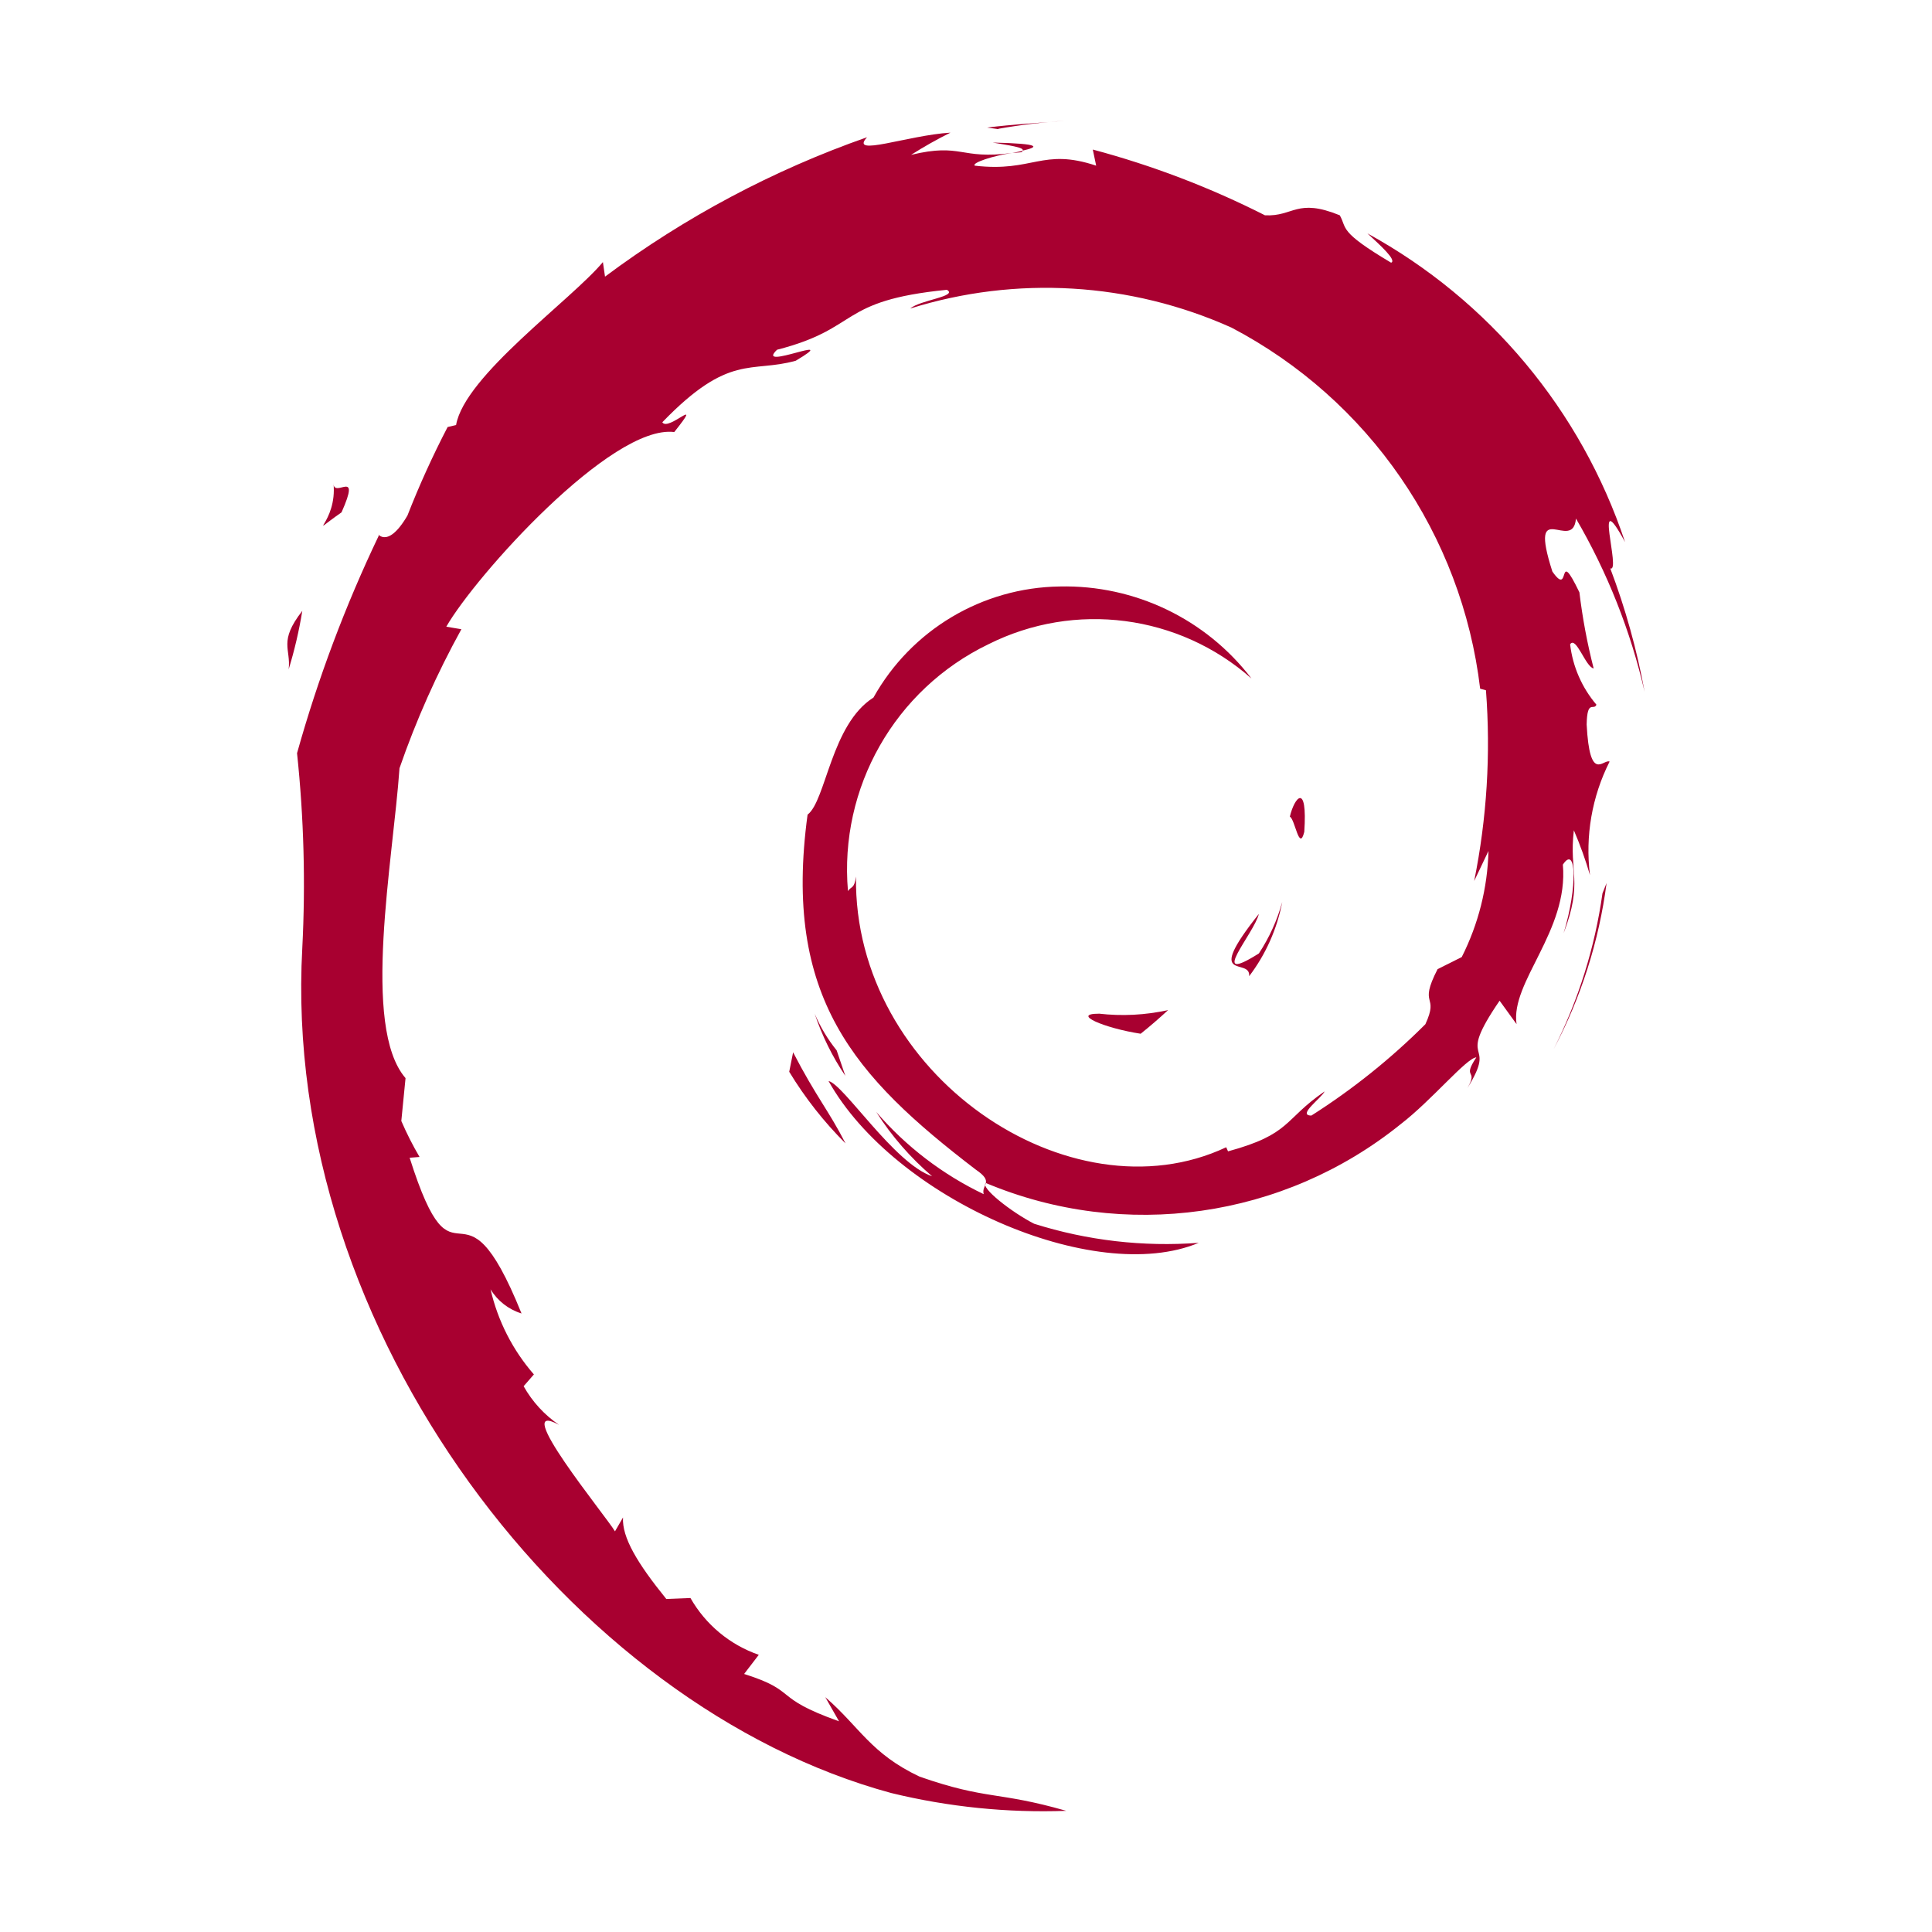
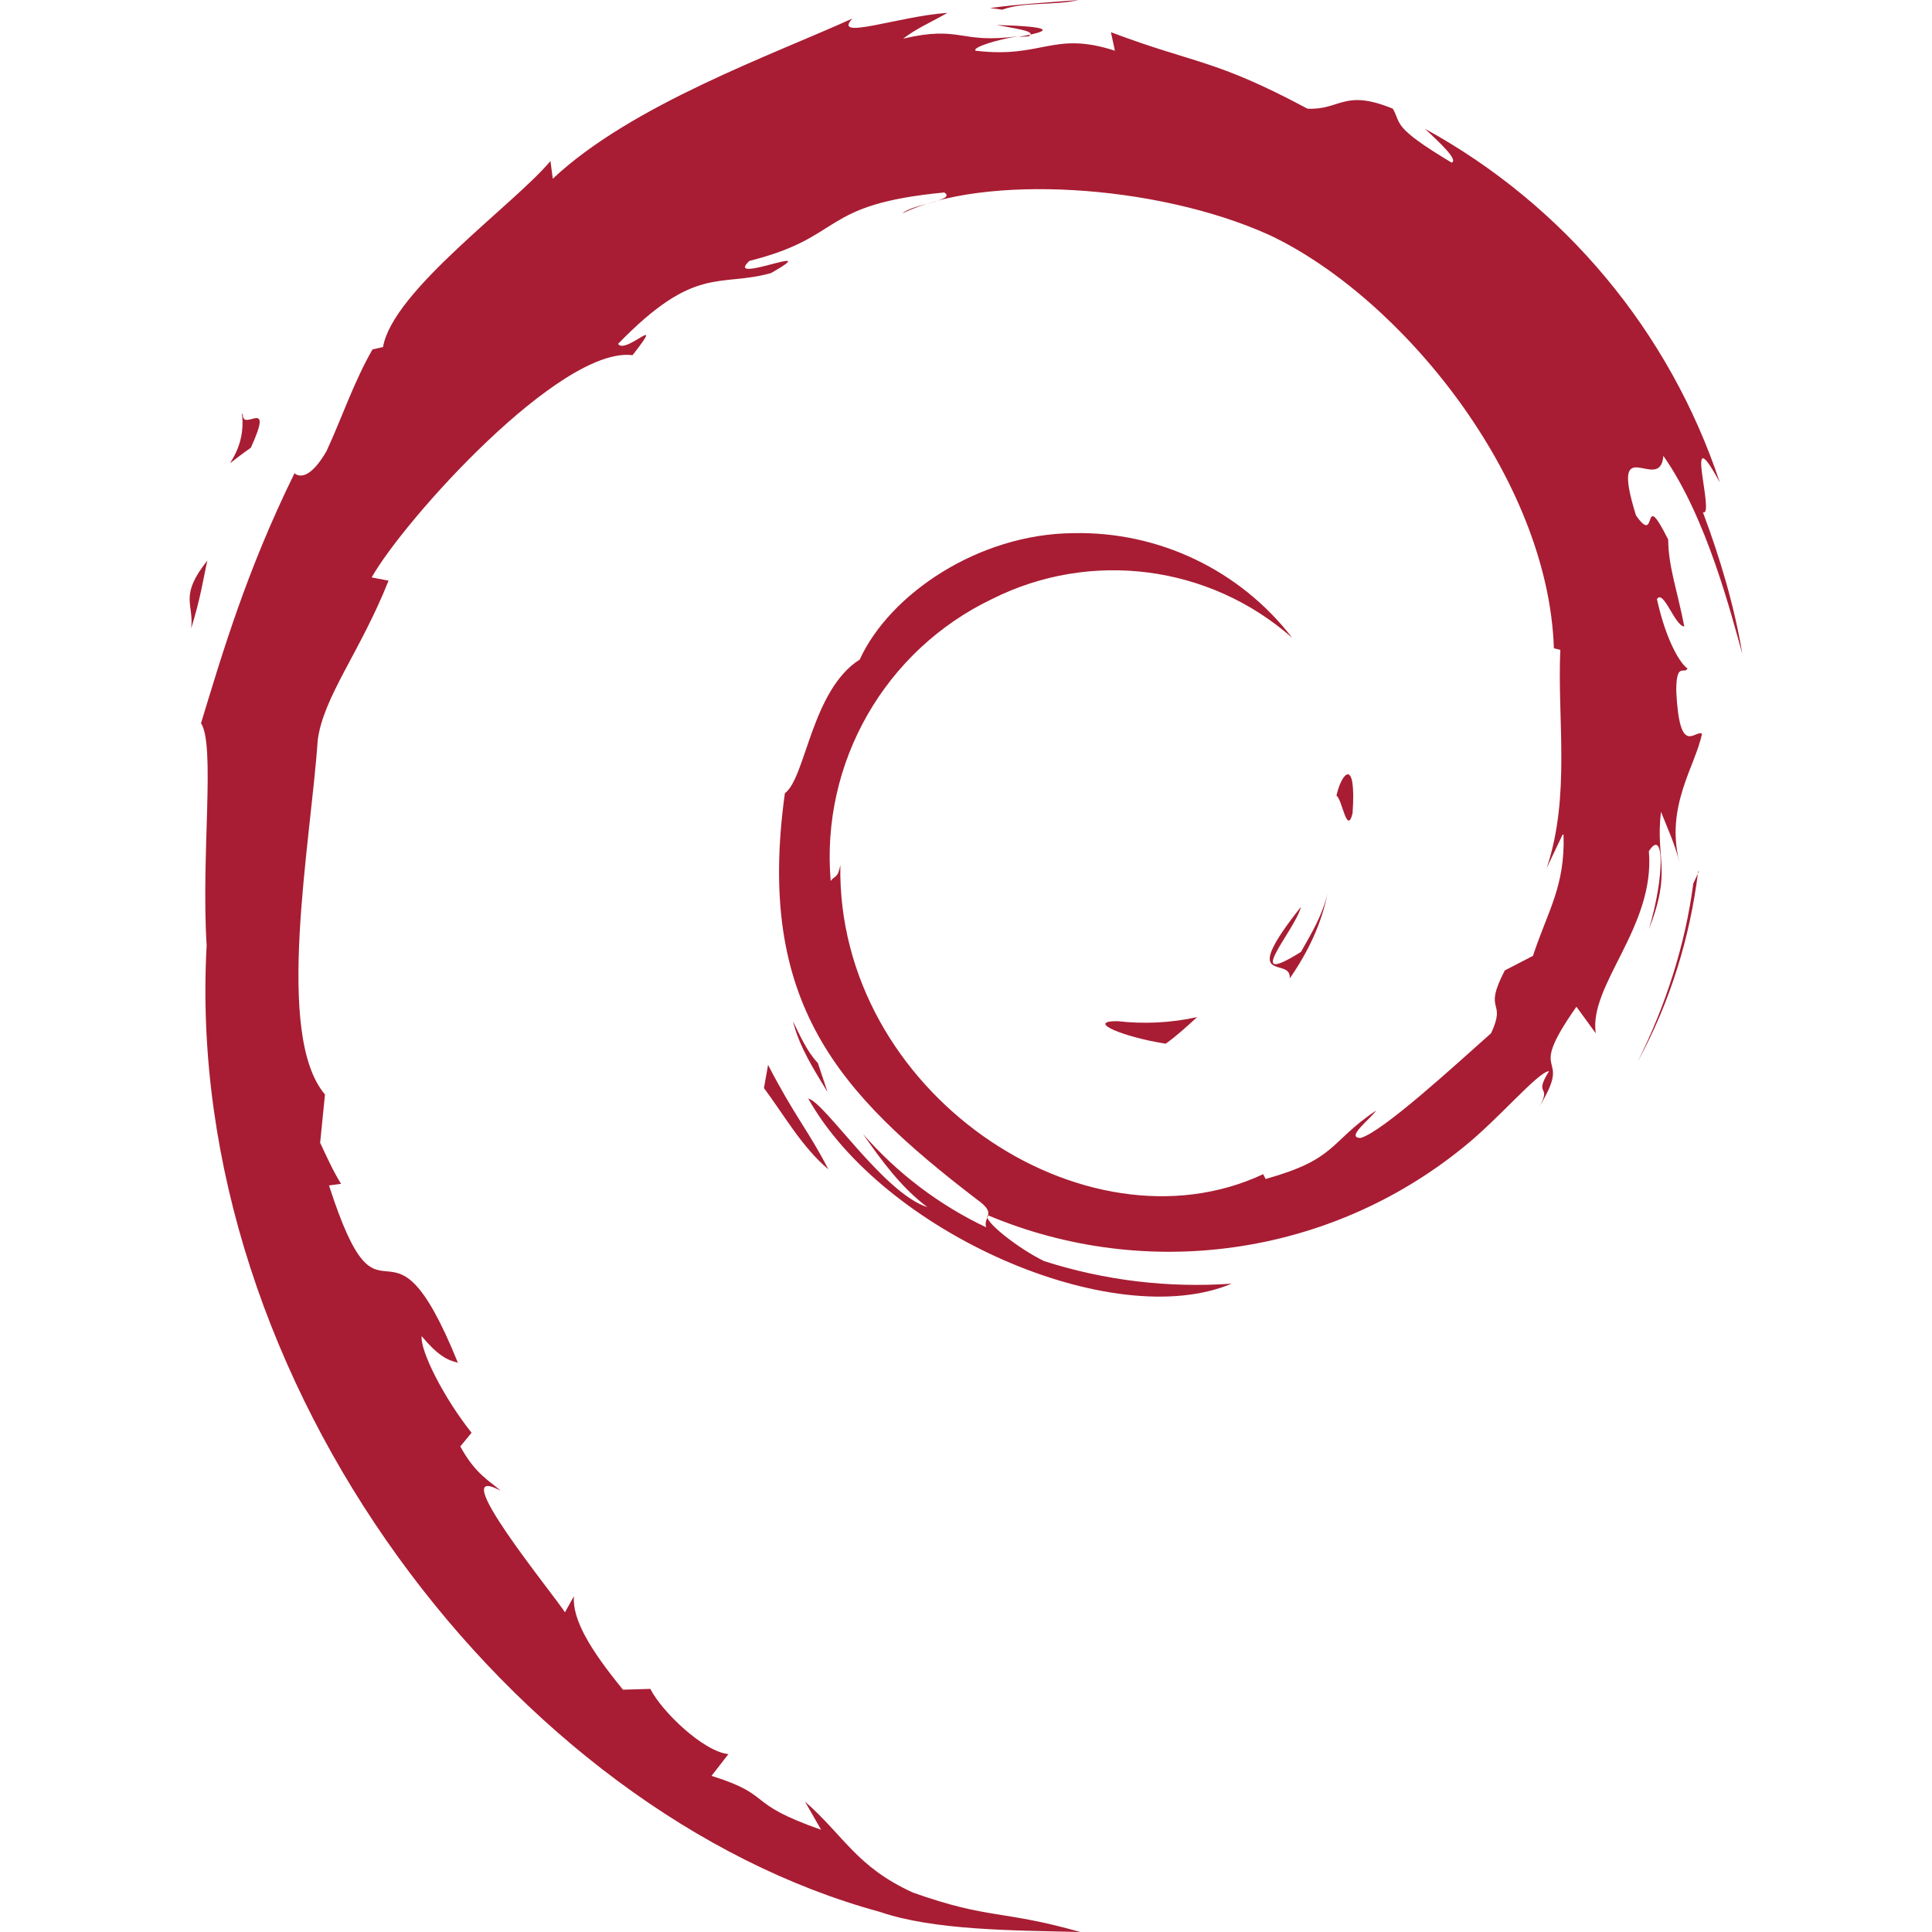
- <svg xmlns="http://www.w3.org/2000/svg" viewBox="0 0 32 32">
-   <g fill="#a80030" stroke-width="1.333">
-     <path d="M18.2 16.79c-.464 0 .088.239.693.332.167-.133.319-.267.455-.392a3.466 3.466 0 0 1-1.148.059m2.49-.62a2.946 2.946 0 0 0 .548-1.23 3.002 3.002 0 0 1-.387.853c-.866.546-.081-.324 0-.655-.933 1.173-.133.704-.161 1.032m.913-2.391c.056-.836-.164-.572-.239-.252.087.045.155.59.239.252M16.442 2.361c.248.044.533.079.495.134.266-.06.331-.115-.495-.134m.496.138-.175.036.163-.015.012-.021" />
-     <path d="M24.654 14.094a4.132 4.132 0 0 1-.443 1.758l-.4.2c-.327.637.033.4-.202.912a11.072 11.072 0 0 1-1.888 1.513c-.244 0 .166-.288.219-.4-.685.47-.55.707-1.6.993l-.03-.068c-2.586 1.217-6.179-1.2-6.132-4.484-.028.21-.079.157-.133.241a4.142 4.142 0 0 1 2.324-4.087 3.923 3.923 0 0 1 4.36.567 3.887 3.887 0 0 0-3.177-1.525 3.591 3.591 0 0 0-3.085 1.84c-.702.443-.785 1.707-1.091 1.939-.412 3.03.775 4.339 2.784 5.878.316.214.09.246.133.408a5.45 5.45 0 0 1-1.78-1.362 4.787 4.787 0 0 0 .926 1.066c-.63-.213-1.466-1.525-1.716-1.578 1.086 1.942 4.4 3.406 6.132 2.68a7.245 7.245 0 0 1-2.727-.316c-.379-.195-.895-.6-.8-.675a6.772 6.772 0 0 0 6.87-.973c.52-.4 1.09-1.097 1.255-1.108-.248.374.042.18-.148.51.52-.839-.225-.342.533-1.448l.281.388c-.105-.696.864-1.541.767-2.642.222-.337.248.362.012 1.137.328-.859.086-.997.17-1.706a6.441 6.441 0 0 1 .267.742 3.27 3.27 0 0 1 .325-1.88c-.105-.047-.329.366-.38-.614.008-.426.119-.223.162-.328a1.882 1.882 0 0 1-.436-1c.097-.148.258.38.39.399a9.73 9.73 0 0 1-.236-1.26c-.385-.8-.133.107-.448-.345-.409-1.277.34-.296.391-.877a10.255 10.255 0 0 1 1.137 2.87 11.758 11.758 0 0 0-.569-2.045c.188.079-.304-1.447.245-.436a9.115 9.115 0 0 0-4.267-5.112c.216.199.49.447.392.485-.88-.524-.725-.564-.85-.785-.716-.292-.764.024-1.239 0A14.699 14.699 0 0 0 18.1 2.477l.056.267c-.895-.298-1.043.113-2.01 0-.058-.046.31-.167.614-.21-.865.114-.824-.172-1.67.031a7.19 7.19 0 0 1 .652-.368c-.706.043-1.684.41-1.381.076a16.248 16.248 0 0 0-4.34 2.309l-.035-.241c-.526.63-2.29 1.883-2.432 2.699l-.14.033a15.136 15.136 0 0 0-.666 1.467c-.357.609-.524.234-.473.329a22.261 22.261 0 0 0-1.355 3.606 20.679 20.679 0 0 1 .087 3.226c-.353 6.377 4.475 12.568 9.754 13.997a10.625 10.625 0 0 0 2.9.295c-1.154-.33-1.304-.174-2.429-.566-.811-.383-.989-.819-1.563-1.317l.228.4c-1.127-.4-.656-.493-1.572-.784l.243-.317a2.089 2.089 0 0 1-1.132-.941l-.4.016c-.48-.592-.736-1.02-.717-1.35l-.133.23c-.147-.25-1.766-2.222-.927-1.764a1.895 1.895 0 0 1-.586-.64l.17-.195a3.256 3.256 0 0 1-.718-1.41.914.914 0 0 0 .513.4c-1.021-2.532-1.078-.133-1.853-2.579l.164-.013a5.417 5.417 0 0 1-.302-.596l.07-.71c-.736-.851-.205-3.616-.1-5.133a14.755 14.755 0 0 1 1.025-2.302l-.25-.042c.478-.835 2.732-3.353 3.776-3.224.505-.635-.1 0-.198-.162 1.11-1.15 1.466-.812 2.21-1.019.807-.48-.695.187-.31-.182 1.396-.358.99-.812 2.813-.993.192.109-.446.169-.606.31a7.514 7.514 0 0 1 5.32.316 7.791 7.791 0 0 1 4.119 5.981l.096.026a11.505 11.505 0 0 1-.195 3.159l.235-.493" />
-     <path d="m13.137 17.427-.065.325a6.25 6.25 0 0 0 .933 1.187c-.28-.547-.488-.773-.87-1.512m.723-.029a2.58 2.58 0 0 1-.364-.607 4.223 4.223 0 0 0 .507 1.028l-.143-.421m12.752-2.772-.068.17a8.249 8.249 0 0 1-.808 2.58 8.106 8.106 0 0 0 .876-2.75M16.538 2.133A9.998 9.998 0 0 1 17.642 2c-.434.036-.865.059-1.292.113l.188.026M5.523 7.998c.072.667-.504.934.134.488.338-.76-.134-.21-.134-.488M4.78 11.09a7.265 7.265 0 0 0 .227-.972c-.4.513-.185.623-.226.972" />
-   </g>
+ <svg xmlns="http://www.w3.org/2000/svg" fill="#A81D33" role="img" viewBox="0 0 24 24">
+   <path d="M13.88 12.685c-.4 0 .08.2.601.28.14-.1.27-.22.39-.33a3.001 3.001 0 01-.99.05m2.14-.53c.23-.33.4-.69.47-1.06-.06.27-.2.5-.33.73-.75.47-.07-.27 0-.56-.8 1.01-.11.6-.14.89m.781-2.05c.05-.721-.14-.501-.2-.221.07.04.13.5.2.22M12.38.31c.2.04.45.07.42.12.23-.05.28-.1-.43-.12m.43.12l-.15.03.14-.01V.43m6.633 9.944c.02.64-.2.95-.38 1.5l-.35.181c-.28.54.03.35-.17.78-.44.39-1.34 1.22-1.62 1.301-.201 0 .14-.25.19-.34-.591.4-.481.6-1.371.85l-.03-.06c-2.221 1.04-5.303-1.02-5.253-3.842-.03.17-.07.13-.12.2a3.551 3.552 0 012.001-3.501 3.361 3.362 0 013.732.48 3.341 3.342 0 00-2.721-1.3c-1.18.01-2.281.76-2.651 1.57-.6.38-.67 1.47-.93 1.661-.361 2.601.66 3.722 2.38 5.042.27.19.08.21.12.35a4.702 4.702 0 01-1.53-1.16c.23.33.47.66.8.91-.55-.18-1.27-1.3-1.48-1.35.93 1.66 3.78 2.921 5.261 2.3a6.203 6.203 0 01-2.33-.28c-.33-.16-.77-.51-.7-.57a5.802 5.803 0 005.902-.84c.44-.35.93-.94 1.07-.95-.2.32.04.16-.12.44.44-.72-.2-.3.46-1.24l.24.33c-.09-.6.74-1.321.66-2.262.19-.3.2.3 0 .97.29-.74.08-.85.15-1.46.08.2.18.42.23.63-.18-.7.2-1.2.28-1.6-.09-.05-.28.3-.32-.53 0-.37.1-.2.14-.28-.08-.05-.26-.32-.38-.861.08-.13.22.33.34.34-.08-.42-.2-.75-.2-1.08-.34-.68-.12.1-.4-.3-.34-1.091.3-.25.34-.74.54.77.84 1.96.981 2.46-.1-.6-.28-1.2-.49-1.76.16.07-.26-1.241.21-.37A7.823 7.824 0 0017.702 1.6c.18.17.42.39.33.42-.75-.45-.62-.48-.73-.67-.61-.25-.65.02-1.06 0C15.082.73 14.862.8 13.8.4l.05.23c-.77-.25-.9.1-1.73 0-.05-.04.27-.14.53-.18-.741.1-.701-.14-1.431.03.17-.13.36-.21.55-.32-.6.04-1.44.35-1.18.07C9.6.68 7.847 1.3 6.867 2.22L6.838 2c-.45.54-1.96 1.611-2.08 2.311l-.131.03c-.23.4-.38.85-.57 1.261-.3.52-.45.2-.4.28-.6 1.22-.9 2.251-1.16 3.102.18.27 0 1.65.07 2.76-.3 5.463 3.84 10.776 8.363 12.006.67.23 1.65.23 2.49.25-.99-.28-1.12-.15-2.08-.49-.7-.32-.85-.7-1.34-1.13l.2.35c-.971-.34-.57-.42-1.361-.67l.21-.27c-.31-.03-.83-.53-.97-.81l-.34.01c-.41-.501-.63-.871-.61-1.161l-.111.2c-.13-.21-1.52-1.901-.8-1.511-.13-.12-.31-.2-.5-.55l.14-.17c-.35-.44-.64-1.02-.62-1.2.2.24.32.3.45.33-.88-2.172-.93-.12-1.601-2.202l.15-.02c-.1-.16-.18-.34-.26-.51l.06-.6c-.63-.74-.18-3.102-.09-4.402.07-.54.53-1.1.88-1.981l-.21-.04c.4-.71 2.341-2.872 3.241-2.761.43-.55-.09 0-.18-.14.96-.991 1.26-.7 1.901-.88.7-.401-.6.16-.27-.151 1.2-.3.85-.7 2.421-.85.16.1-.39.14-.52.26 1-.49 3.151-.37 4.562.27 1.63.77 3.461 3.011 3.531 5.132l.08.02c-.04.85.13 1.821-.17 2.711l.2-.42M9.54 13.236l-.05.28c.26.35.47.73.8 1.01-.24-.47-.42-.66-.75-1.3m.62-.02c-.14-.15-.22-.34-.31-.52.08.32.26.6.43.88l-.12-.36m10.945-2.382l-.07.15c-.1.76-.34 1.511-.69 2.212.4-.73.65-1.541.75-2.362M12.45.12c.27-.1.66-.05.95-.12-.37.03-.74.05-1.1.1l.15.02M3.006 5.142c.07.57-.43.8.11.42.3-.66-.11-.18-.1-.42m-.64 2.661c.12-.39.15-.62.2-.84-.35.44-.17.53-.2.83" />
</svg>
